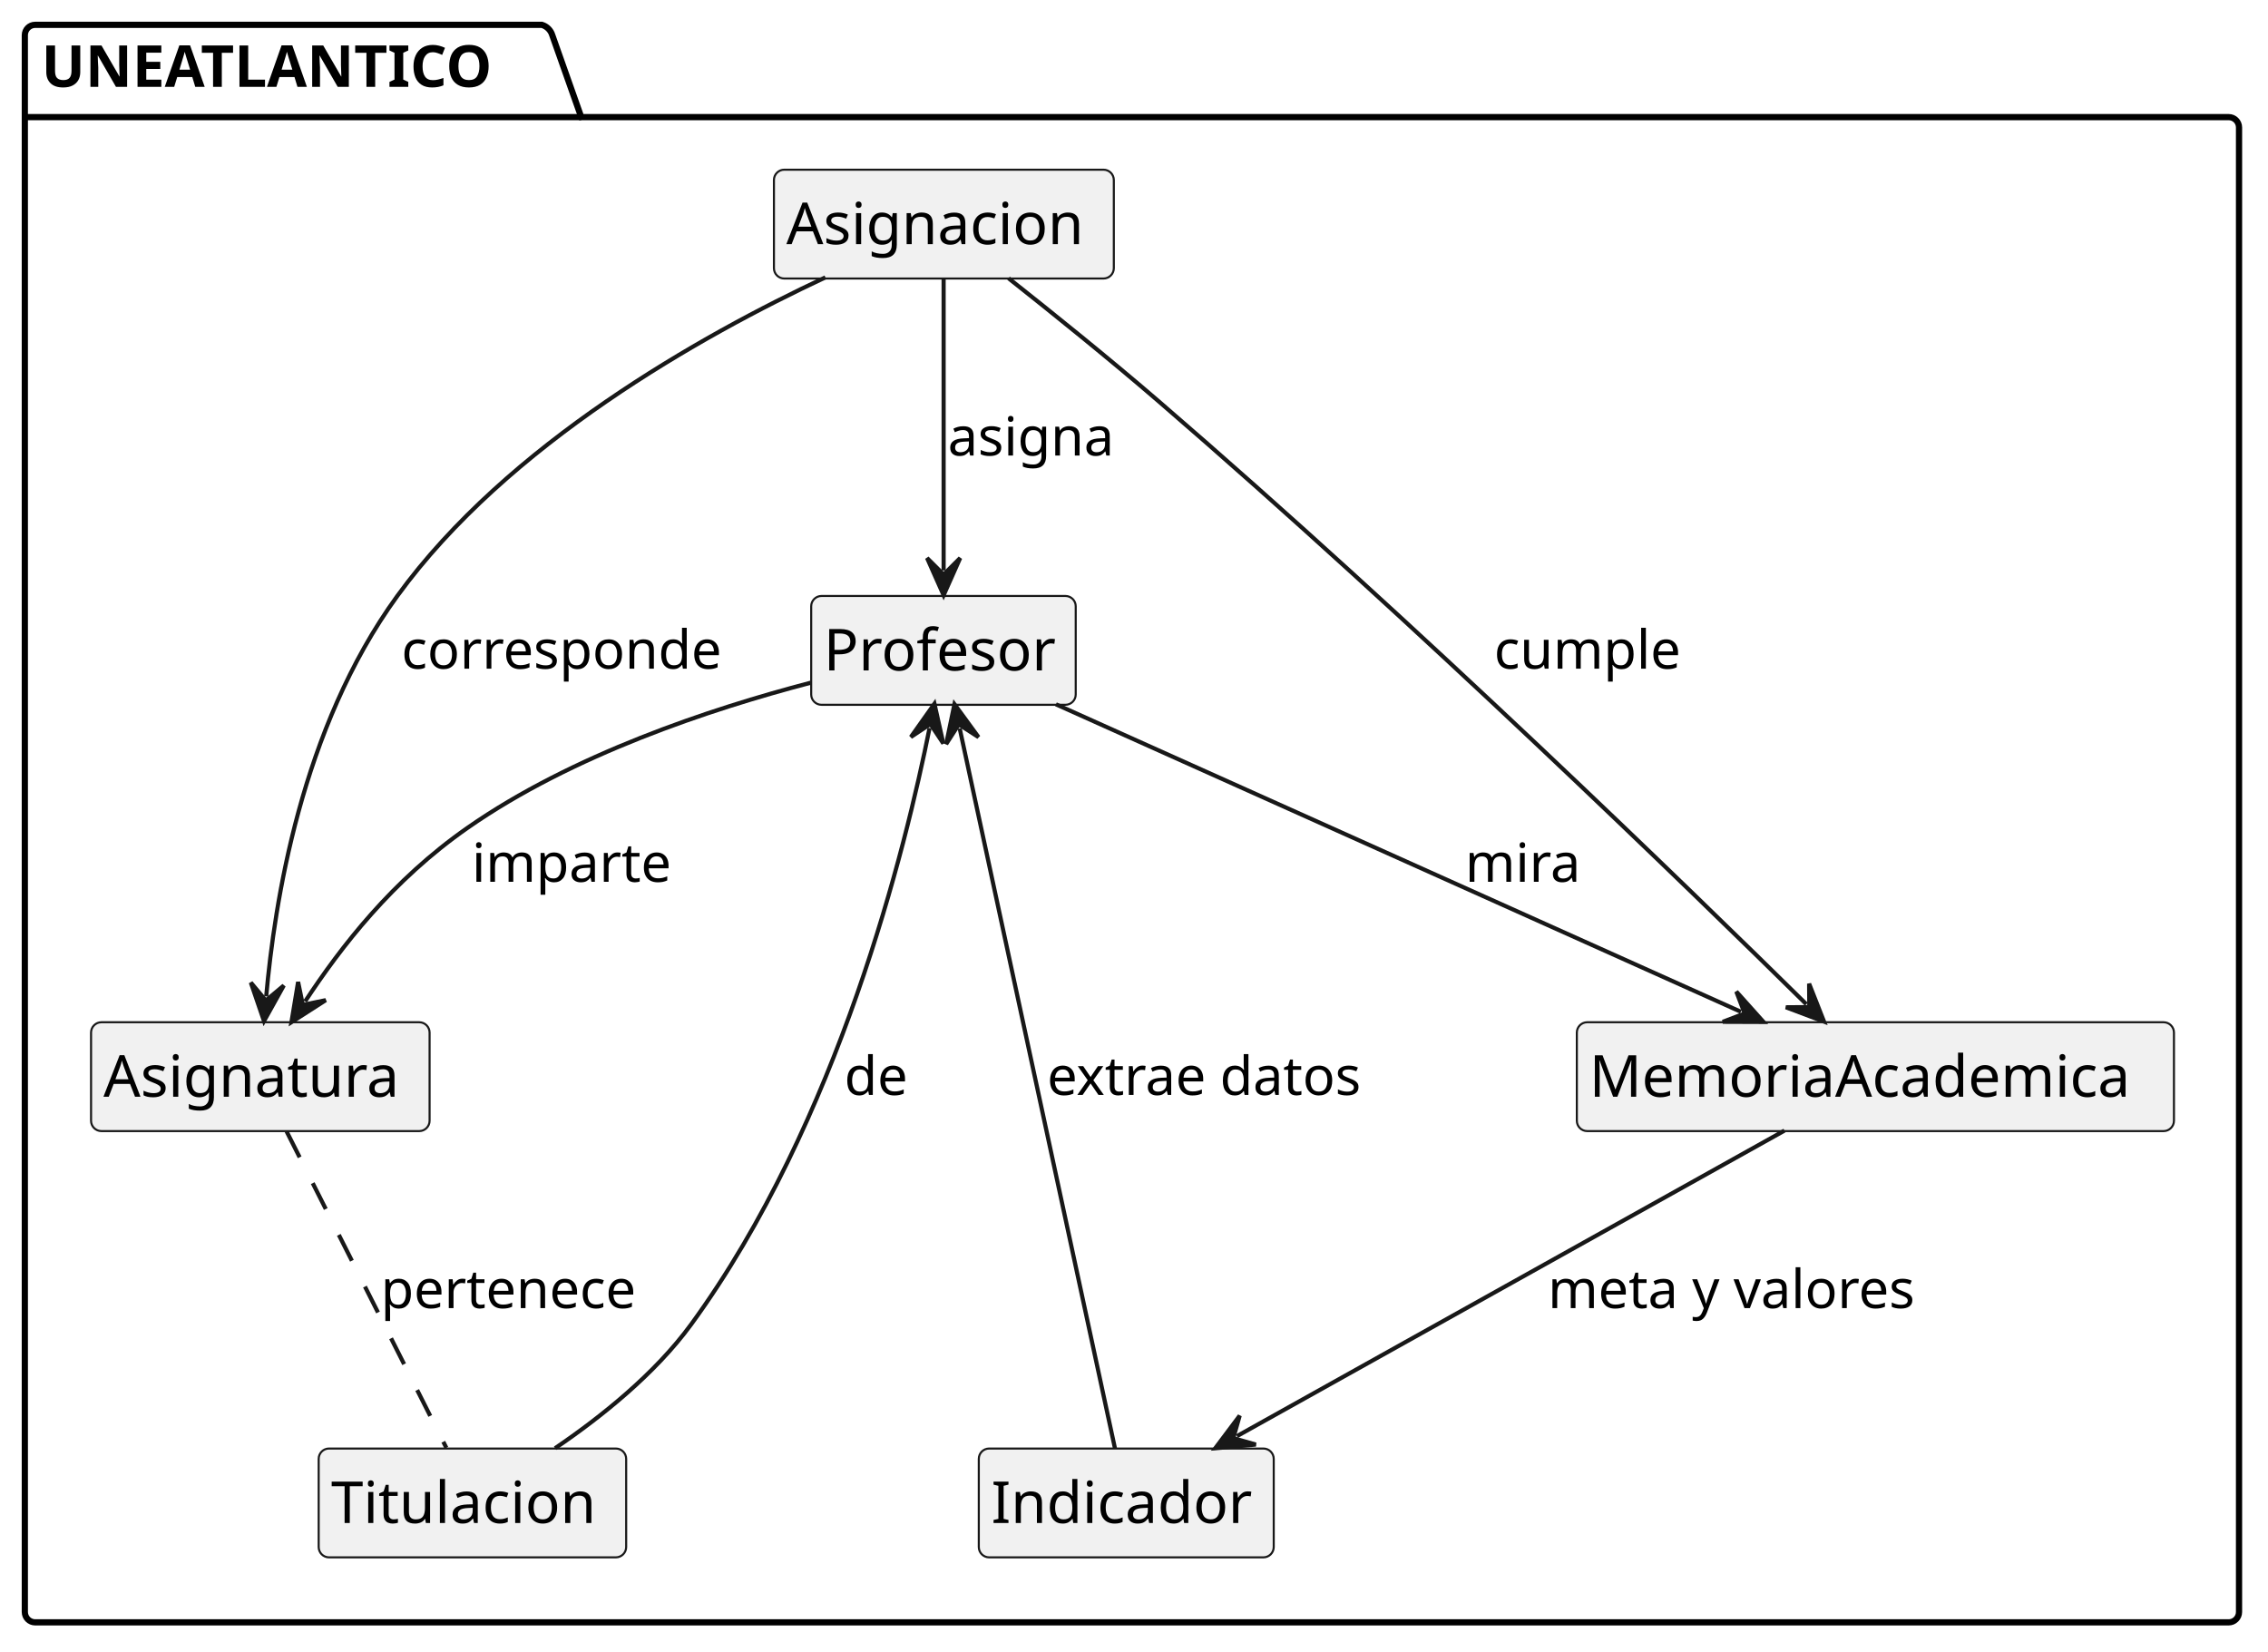
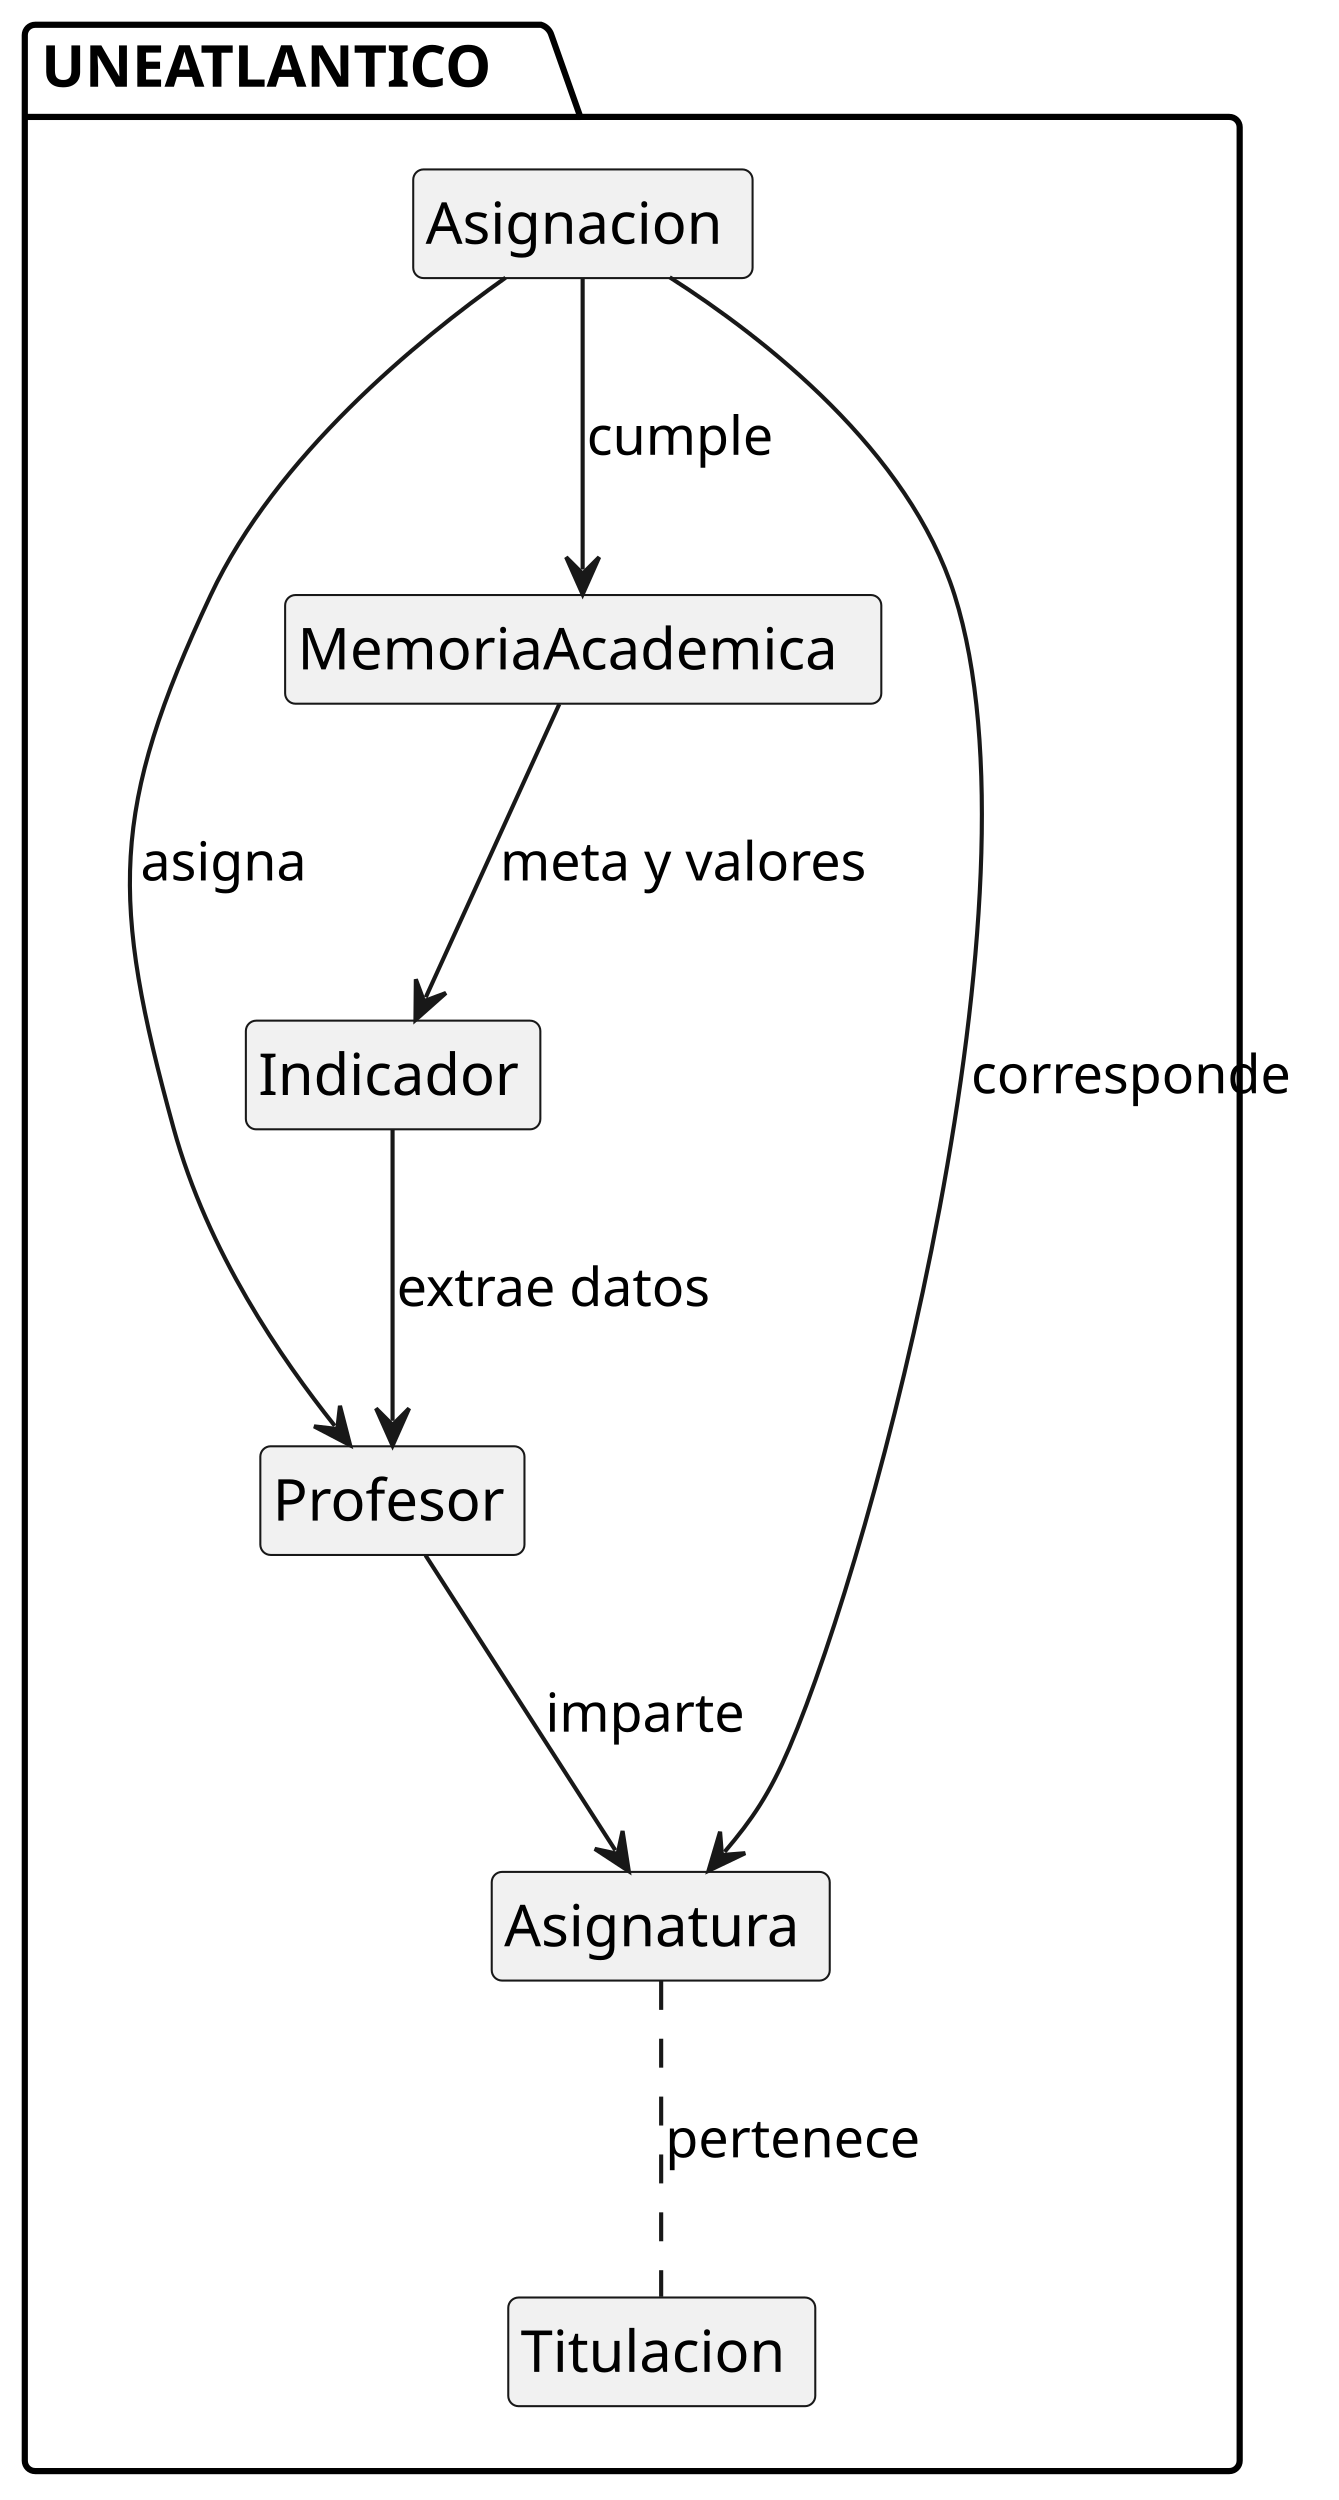
- <svg xmlns="http://www.w3.org/2000/svg" contentStyleType="text/css" height="399px" preserveAspectRatio="none" style="width:548px;height:399px;background:#FFFFFF;" version="1.1" viewBox="0 0 548 399" width="548px" zoomAndPan="magnify">
+ <svg xmlns="http://www.w3.org/2000/svg" contentStyleType="text/css" height="605px" preserveAspectRatio="none" style="width:324px;height:605px;background:#FFFFFF;" version="1.1" viewBox="0 0 324 605" width="324px" zoomAndPan="magnify">
  <defs />
  <g>
    <g id="cluster_UNEATLANTICO">
-       <path d="M8.5,6 L130.94,6 A3.75,3.75 0 0 1 133.44,8.5 L140.44,28.297 L538.5,28.297 A2.5,2.5 0 0 1 541,30.797 L541,389.5 A2.5,2.5 0 0 1 538.5,392 L8.5,392 A2.5,2.5 0 0 1 6,389.5 L6,8.5 A2.5,2.5 0 0 1 8.5,6 " fill="none" style="stroke:#000000;stroke-width:1.5;" />
+       <path d="M8.5,6 L130.94,6 A3.75,3.75 0 0 1 133.44,8.5 L140.44,28.297 L297.5,28.297 A2.5,2.5 0 0 1 300,30.797 L300,595.5 A2.5,2.5 0 0 1 297.5,598 L8.5,598 A2.5,2.5 0 0 1 6,595.5 L6,8.5 A2.5,2.5 0 0 1 8.5,6 " fill="none" style="stroke:#000000;stroke-width:1.5;" />
      <line style="stroke:#000000;stroke-width:1.5;" x1="6" x2="140.44" y1="28.297" y2="28.297" />
      <text fill="#000000" font-family="sans-serif" font-size="14" font-weight="bold" lengthAdjust="spacing" textLength="121.44" x="10" y="20.995">UNEATLANTICO</text>
    </g>
    <g id="elem_Asignacion">
-       <rect fill="#F1F1F1" height="26.297" id="Asignacion" rx="2.5" ry="2.5" style="stroke:#181818;stroke-width:0.5;" width="82.125" x="187" y="41" />
-       <text fill="#000000" font-family="sans-serif" font-size="14" lengthAdjust="spacing" textLength="76.125" x="190" y="58.995">Asignacion</text>
+       <rect fill="#F1F1F1" height="26.297" id="Asignacion" rx="2.5" ry="2.5" style="stroke:#181818;stroke-width:0.5;" width="82.125" x="100" y="41" />
+       <text fill="#000000" font-family="sans-serif" font-size="14" lengthAdjust="spacing" textLength="76.125" x="103" y="58.995">Asignacion</text>
    </g>
    <g id="elem_Profesor">
-       <rect fill="#F1F1F1" height="26.297" id="Profesor" rx="2.5" ry="2.5" style="stroke:#181818;stroke-width:0.5;" width="63.921" x="196" y="144" />
-       <text fill="#000000" font-family="sans-serif" font-size="14" lengthAdjust="spacing" textLength="57.921" x="199" y="161.995">Profesor</text>
+       <rect fill="#F1F1F1" height="26.297" id="Profesor" rx="2.5" ry="2.5" style="stroke:#181818;stroke-width:0.5;" width="63.921" x="63" y="350" />
+       <text fill="#000000" font-family="sans-serif" font-size="14" lengthAdjust="spacing" textLength="57.921" x="66" y="367.995">Profesor</text>
    </g>
    <g id="elem_Asignatura">
-       <rect fill="#F1F1F1" height="26.297" id="Asignatura" rx="2.5" ry="2.5" style="stroke:#181818;stroke-width:0.5;" width="81.797" x="22" y="247" />
-       <text fill="#000000" font-family="sans-serif" font-size="14" lengthAdjust="spacing" textLength="75.797" x="25" y="264.995">Asignatura</text>
+       <rect fill="#F1F1F1" height="26.297" id="Asignatura" rx="2.5" ry="2.5" style="stroke:#181818;stroke-width:0.5;" width="81.797" x="119" y="453" />
+       <text fill="#000000" font-family="sans-serif" font-size="14" lengthAdjust="spacing" textLength="75.797" x="122" y="470.995">Asignatura</text>
    </g>
    <g id="elem_MemoriaAcademica">
-       <rect fill="#F1F1F1" height="26.297" id="MemoriaAcademica" rx="2.5" ry="2.5" style="stroke:#181818;stroke-width:0.5;" width="144.277" x="381" y="247" />
-       <text fill="#000000" font-family="sans-serif" font-size="14" lengthAdjust="spacing" textLength="138.277" x="384" y="264.995">MemoriaAcademica</text>
+       <rect fill="#F1F1F1" height="26.297" id="MemoriaAcademica" rx="2.5" ry="2.5" style="stroke:#181818;stroke-width:0.5;" width="144.277" x="69" y="144" />
+       <text fill="#000000" font-family="sans-serif" font-size="14" lengthAdjust="spacing" textLength="138.277" x="72" y="161.995">MemoriaAcademica</text>
    </g>
    <g id="elem_Indicador">
-       <rect fill="#F1F1F1" height="26.297" id="Indicador" rx="2.5" ry="2.5" style="stroke:#181818;stroke-width:0.5;" width="71.263" x="236.5" y="350" />
-       <text fill="#000000" font-family="sans-serif" font-size="14" lengthAdjust="spacing" textLength="65.263" x="239.5" y="367.995">Indicador</text>
+       <rect fill="#F1F1F1" height="26.297" id="Indicador" rx="2.5" ry="2.5" style="stroke:#181818;stroke-width:0.5;" width="71.263" x="59.5" y="247" />
+       <text fill="#000000" font-family="sans-serif" font-size="14" lengthAdjust="spacing" textLength="65.263" x="62.5" y="264.995">Indicador</text>
    </g>
    <g id="elem_Titulacion">
-       <rect fill="#F1F1F1" height="26.297" id="Titulacion" rx="2.5" ry="2.5" style="stroke:#181818;stroke-width:0.5;" width="74.298" x="77" y="350" />
-       <text fill="#000000" font-family="sans-serif" font-size="14" lengthAdjust="spacing" textLength="68.298" x="80" y="367.995">Titulacion</text>
+       <rect fill="#F1F1F1" height="26.297" id="Titulacion" rx="2.5" ry="2.5" style="stroke:#181818;stroke-width:0.5;" width="74.298" x="123" y="556" />
+       <text fill="#000000" font-family="sans-serif" font-size="14" lengthAdjust="spacing" textLength="68.298" x="126" y="573.995">Titulacion</text>
    </g>
    <g id="link_Asignacion_Profesor">
-       <path codeLine="5" d="M228,67.38 C228,86.87 228,118.47 228,137.83 " fill="none" id="Asignacion-to-Profesor" style="stroke:#181818;stroke-width:1;" />
-       <polygon fill="#181818" points="228,143.83,232,134.83,228,138.83,224,134.83,228,143.83" style="stroke:#181818;stroke-width:1;" />
-       <text fill="#000000" font-family="sans-serif" font-size="13" lengthAdjust="spacing" textLength="42.809" x="229" y="110.067">asigna</text>
+       <path codeLine="5" d="M122.35,67.2 C100.95,82.37 66.79,110.39 51,144 C26.57,196.02 26.75,217.59 42,273 C50.3,303.17 68.071,328.739 81.001,345.039 " fill="none" id="Asignacion-to-Profesor" style="stroke:#181818;stroke-width:1;" />
+       <polygon fill="#181818" points="84.73,349.74,82.271,340.203,81.623,345.823,76.003,345.175,84.73,349.74" style="stroke:#181818;stroke-width:1;" />
+       <text fill="#000000" font-family="sans-serif" font-size="13" lengthAdjust="spacing" textLength="42.809" x="34" y="213.067">asigna</text>
    </g>
    <g id="link_Asignacion_Asignatura">
-       <path codeLine="6" d="M199.44,67.02 C169.33,81.12 122.65,107.33 96,144 C72.67,176.09 66.323,218.334 64.323,240.754 " fill="none" id="Asignacion-to-Asignatura" style="stroke:#181818;stroke-width:1;" />
-       <polygon fill="#181818" points="63.79,246.73,68.574,238.121,64.234,241.75,60.605,237.41,63.79,246.73" style="stroke:#181818;stroke-width:1;" />
-       <text fill="#000000" font-family="sans-serif" font-size="13" lengthAdjust="spacing" textLength="81.256" x="97" y="161.567">corresponde</text>
+       <path codeLine="6" d="M162.06,67.1 C185.01,81.8 219.94,109.01 231,144 C253.85,216.31 211.84,374.32 191,423 C186.29,434 182.094,440.255 175.354,448.156 " fill="none" id="Asignacion-to-Asignatura" style="stroke:#181818;stroke-width:1;" />
+       <polygon fill="#181818" points="171.46,452.72,180.344,448.469,174.705,448.916,174.258,443.277,171.46,452.72" style="stroke:#181818;stroke-width:1;" />
+       <text fill="#000000" font-family="sans-serif" font-size="13" lengthAdjust="spacing" textLength="81.256" x="235" y="264.567">corresponde</text>
    </g>
    <g id="link_Asignacion_MemoriaAcademica">
-       <path codeLine="7" d="M243.69,67.24 C254.12,75.49 268.05,86.69 280,97 C342.33,150.74 408.586,215.179 436.456,242.639 " fill="none" id="Asignacion-to-MemoriaAcademica" style="stroke:#181818;stroke-width:1;" />
-       <polygon fill="#181818" points="440.73,246.85,437.126,237.684,437.168,243.341,431.512,243.383,440.73,246.85" style="stroke:#181818;stroke-width:1;" />
-       <text fill="#000000" font-family="sans-serif" font-size="13" lengthAdjust="spacing" textLength="47.912" x="361" y="161.567">cumple</text>
+       <path codeLine="7" d="M141,67.38 C141,86.87 141,118.47 141,137.83 " fill="none" id="Asignacion-to-MemoriaAcademica" style="stroke:#181818;stroke-width:1;" />
+       <polygon fill="#181818" points="141,143.83,145,134.83,141,138.83,137,134.83,141,143.83" style="stroke:#181818;stroke-width:1;" />
+       <text fill="#000000" font-family="sans-serif" font-size="13" lengthAdjust="spacing" textLength="47.912" x="142" y="110.067">cumple</text>
    </g>
    <g id="link_MemoriaAcademica_Indicador">
-       <path codeLine="8" d="M431.17,273.18 C396.28,292.65 333.62,327.616 298.87,347.006 " fill="none" id="MemoriaAcademica-to-Indicador" style="stroke:#181818;stroke-width:1;" />
-       <polygon fill="#181818" points="293.63,349.93,303.438,349.038,297.996,347.494,299.54,342.052,293.63,349.93" style="stroke:#181818;stroke-width:1;" />
-       <text fill="#000000" font-family="sans-serif" font-size="13" lengthAdjust="spacing" textLength="97.024" x="374" y="316.067">meta y valores</text>
+       <path codeLine="8" d="M135.36,170.38 C126.48,189.87 111.847,222.01 103.028,241.37 " fill="none" id="MemoriaAcademica-to-Indicador" style="stroke:#181818;stroke-width:1;" />
+       <polygon fill="#181818" points="100.54,246.83,107.911,240.298,102.613,242.28,100.631,236.982,100.54,246.83" style="stroke:#181818;stroke-width:1;" />
+       <text fill="#000000" font-family="sans-serif" font-size="13" lengthAdjust="spacing" textLength="97.024" x="121" y="213.067">meta y valores</text>
    </g>
    <g id="link_Indicador_Profesor">
-       <path codeLine="9" d="M269.39,349.91 C261.59,313.71 239.716,212.295 231.886,176.015 " fill="none" id="Indicador-to-Profesor" style="stroke:#181818;stroke-width:1;" />
-       <polygon fill="#181818" points="230.62,170.15,228.609,179.791,231.675,175.037,236.429,178.104,230.62,170.15" style="stroke:#181818;stroke-width:1;" />
-       <text fill="#000000" font-family="sans-serif" font-size="13" lengthAdjust="spacing" textLength="82.272" x="253" y="264.567">extrae datos</text>
+       <path codeLine="9" d="M95,273.38 C95,292.87 95,324.47 95,343.83 " fill="none" id="Indicador-to-Profesor" style="stroke:#181818;stroke-width:1;" />
+       <polygon fill="#181818" points="95,349.83,99,340.83,95,344.83,91,340.83,95,349.83" style="stroke:#181818;stroke-width:1;" />
+       <text fill="#000000" font-family="sans-serif" font-size="13" lengthAdjust="spacing" textLength="82.272" x="96" y="316.067">extrae datos</text>
    </g>
    <g id="link_Asignatura_Titulacion">
-       <path codeLine="10" d="M69.25,273.38 C79.1,292.87 98.08,330.47 107.85,349.83 " fill="none" id="Asignatura-Titulacion" style="stroke:#181818;stroke-width:1;stroke-dasharray:7.0,7.0;" />
-       <text fill="#000000" font-family="sans-serif" font-size="13" lengthAdjust="spacing" textLength="66.073" x="92" y="316.067">pertenece</text>
-     </g>
-     <g id="link_Titulacion_Profesor">
-       <path codeLine="11" d="M134.12,349.93 C145.1,342.47 158.21,332.04 167,320 C202.78,270.96 218.9,204.333 224.6,175.923 " fill="none" id="Titulacion-to-Profesor" style="stroke:#181818;stroke-width:1;" />
-       <polygon fill="#181818" points="225.78,170.04,220.088,178.077,224.796,174.942,227.931,179.651,225.78,170.04" style="stroke:#181818;stroke-width:1;" />
-       <text fill="#000000" font-family="sans-serif" font-size="13" lengthAdjust="spacing" textLength="16.25" x="204" y="264.567">de</text>
-     </g>
-     <g id="link_Profesor_MemoriaAcademica">
-       <path codeLine="12" d="M255.14,170.18 C298.5,189.65 377.436,225.083 420.636,244.473 " fill="none" id="Profesor-to-MemoriaAcademica" style="stroke:#181818;stroke-width:1;" />
-       <polygon fill="#181818" points="426.11,246.93,419.537,239.595,421.548,244.883,416.261,246.894,426.11,246.93" style="stroke:#181818;stroke-width:1;" />
-       <text fill="#000000" font-family="sans-serif" font-size="13" lengthAdjust="spacing" textLength="29.586" x="354" y="213.067">mira</text>
+       <path codeLine="10" d="M160,479.38 C160,498.87 160,536.47 160,555.83 " fill="none" id="Asignatura-Titulacion" style="stroke:#181818;stroke-width:1;stroke-dasharray:7.0,7.0;" />
+       <text fill="#000000" font-family="sans-serif" font-size="13" lengthAdjust="spacing" textLength="66.073" x="161" y="522.067">pertenece</text>
    </g>
    <g id="link_Profesor_Asignatura">
-       <path codeLine="13" d="M195.89,164.96 C171.58,171.31 138.19,182.43 113,200 C94.72,212.75 82.42,228.759 73.72,241.969 " fill="none" id="Profesor-to-Asignatura" style="stroke:#181818;stroke-width:1;" />
-       <polygon fill="#181818" points="70.42,246.98,78.711,241.664,73.17,242.804,72.03,237.264,70.42,246.98" style="stroke:#181818;stroke-width:1;" />
-       <text fill="#000000" font-family="sans-serif" font-size="13" lengthAdjust="spacing" textLength="50.934" x="114" y="213.067">imparte</text>
+       <path codeLine="11" d="M102.97,376.38 C115.51,395.87 136.463,428.425 148.923,447.785 " fill="none" id="Profesor-to-Asignatura" style="stroke:#181818;stroke-width:1;" />
+       <polygon fill="#181818" points="152.17,452.83,150.663,443.097,149.464,448.625,143.936,447.427,152.17,452.83" style="stroke:#181818;stroke-width:1;" />
+       <text fill="#000000" font-family="sans-serif" font-size="13" lengthAdjust="spacing" textLength="50.934" x="132" y="419.067">imparte</text>
    </g>
  </g>
</svg>
